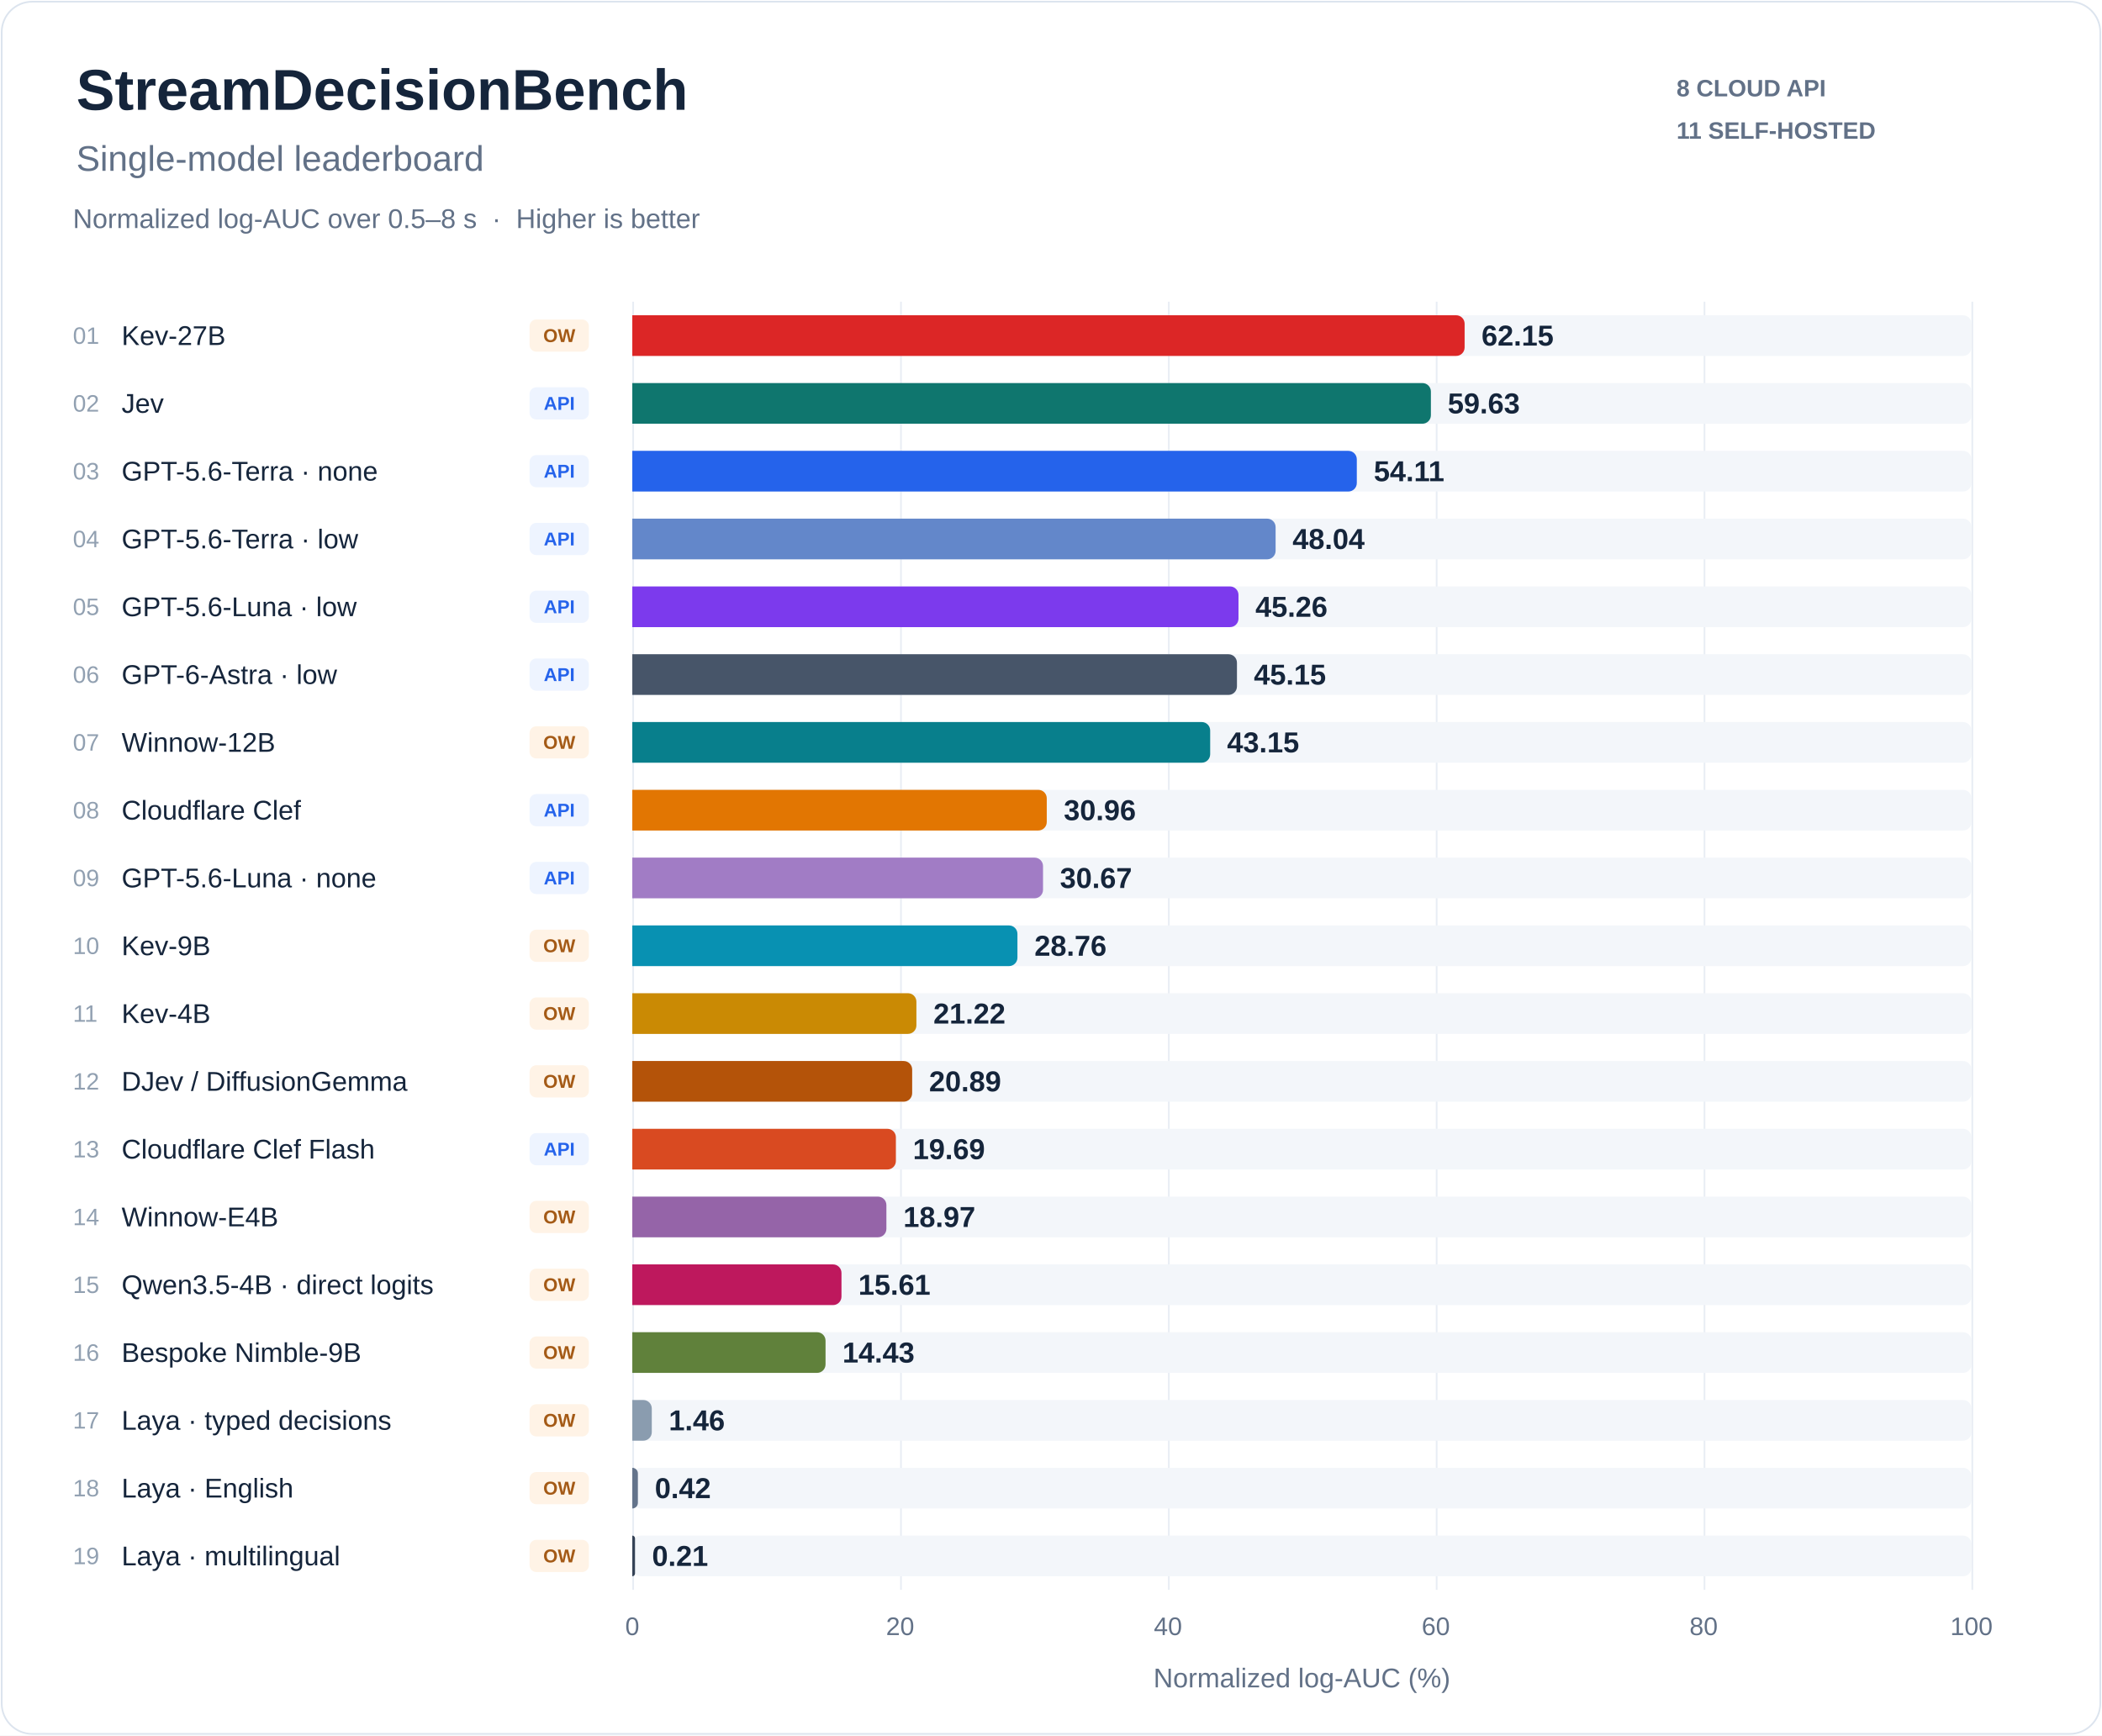
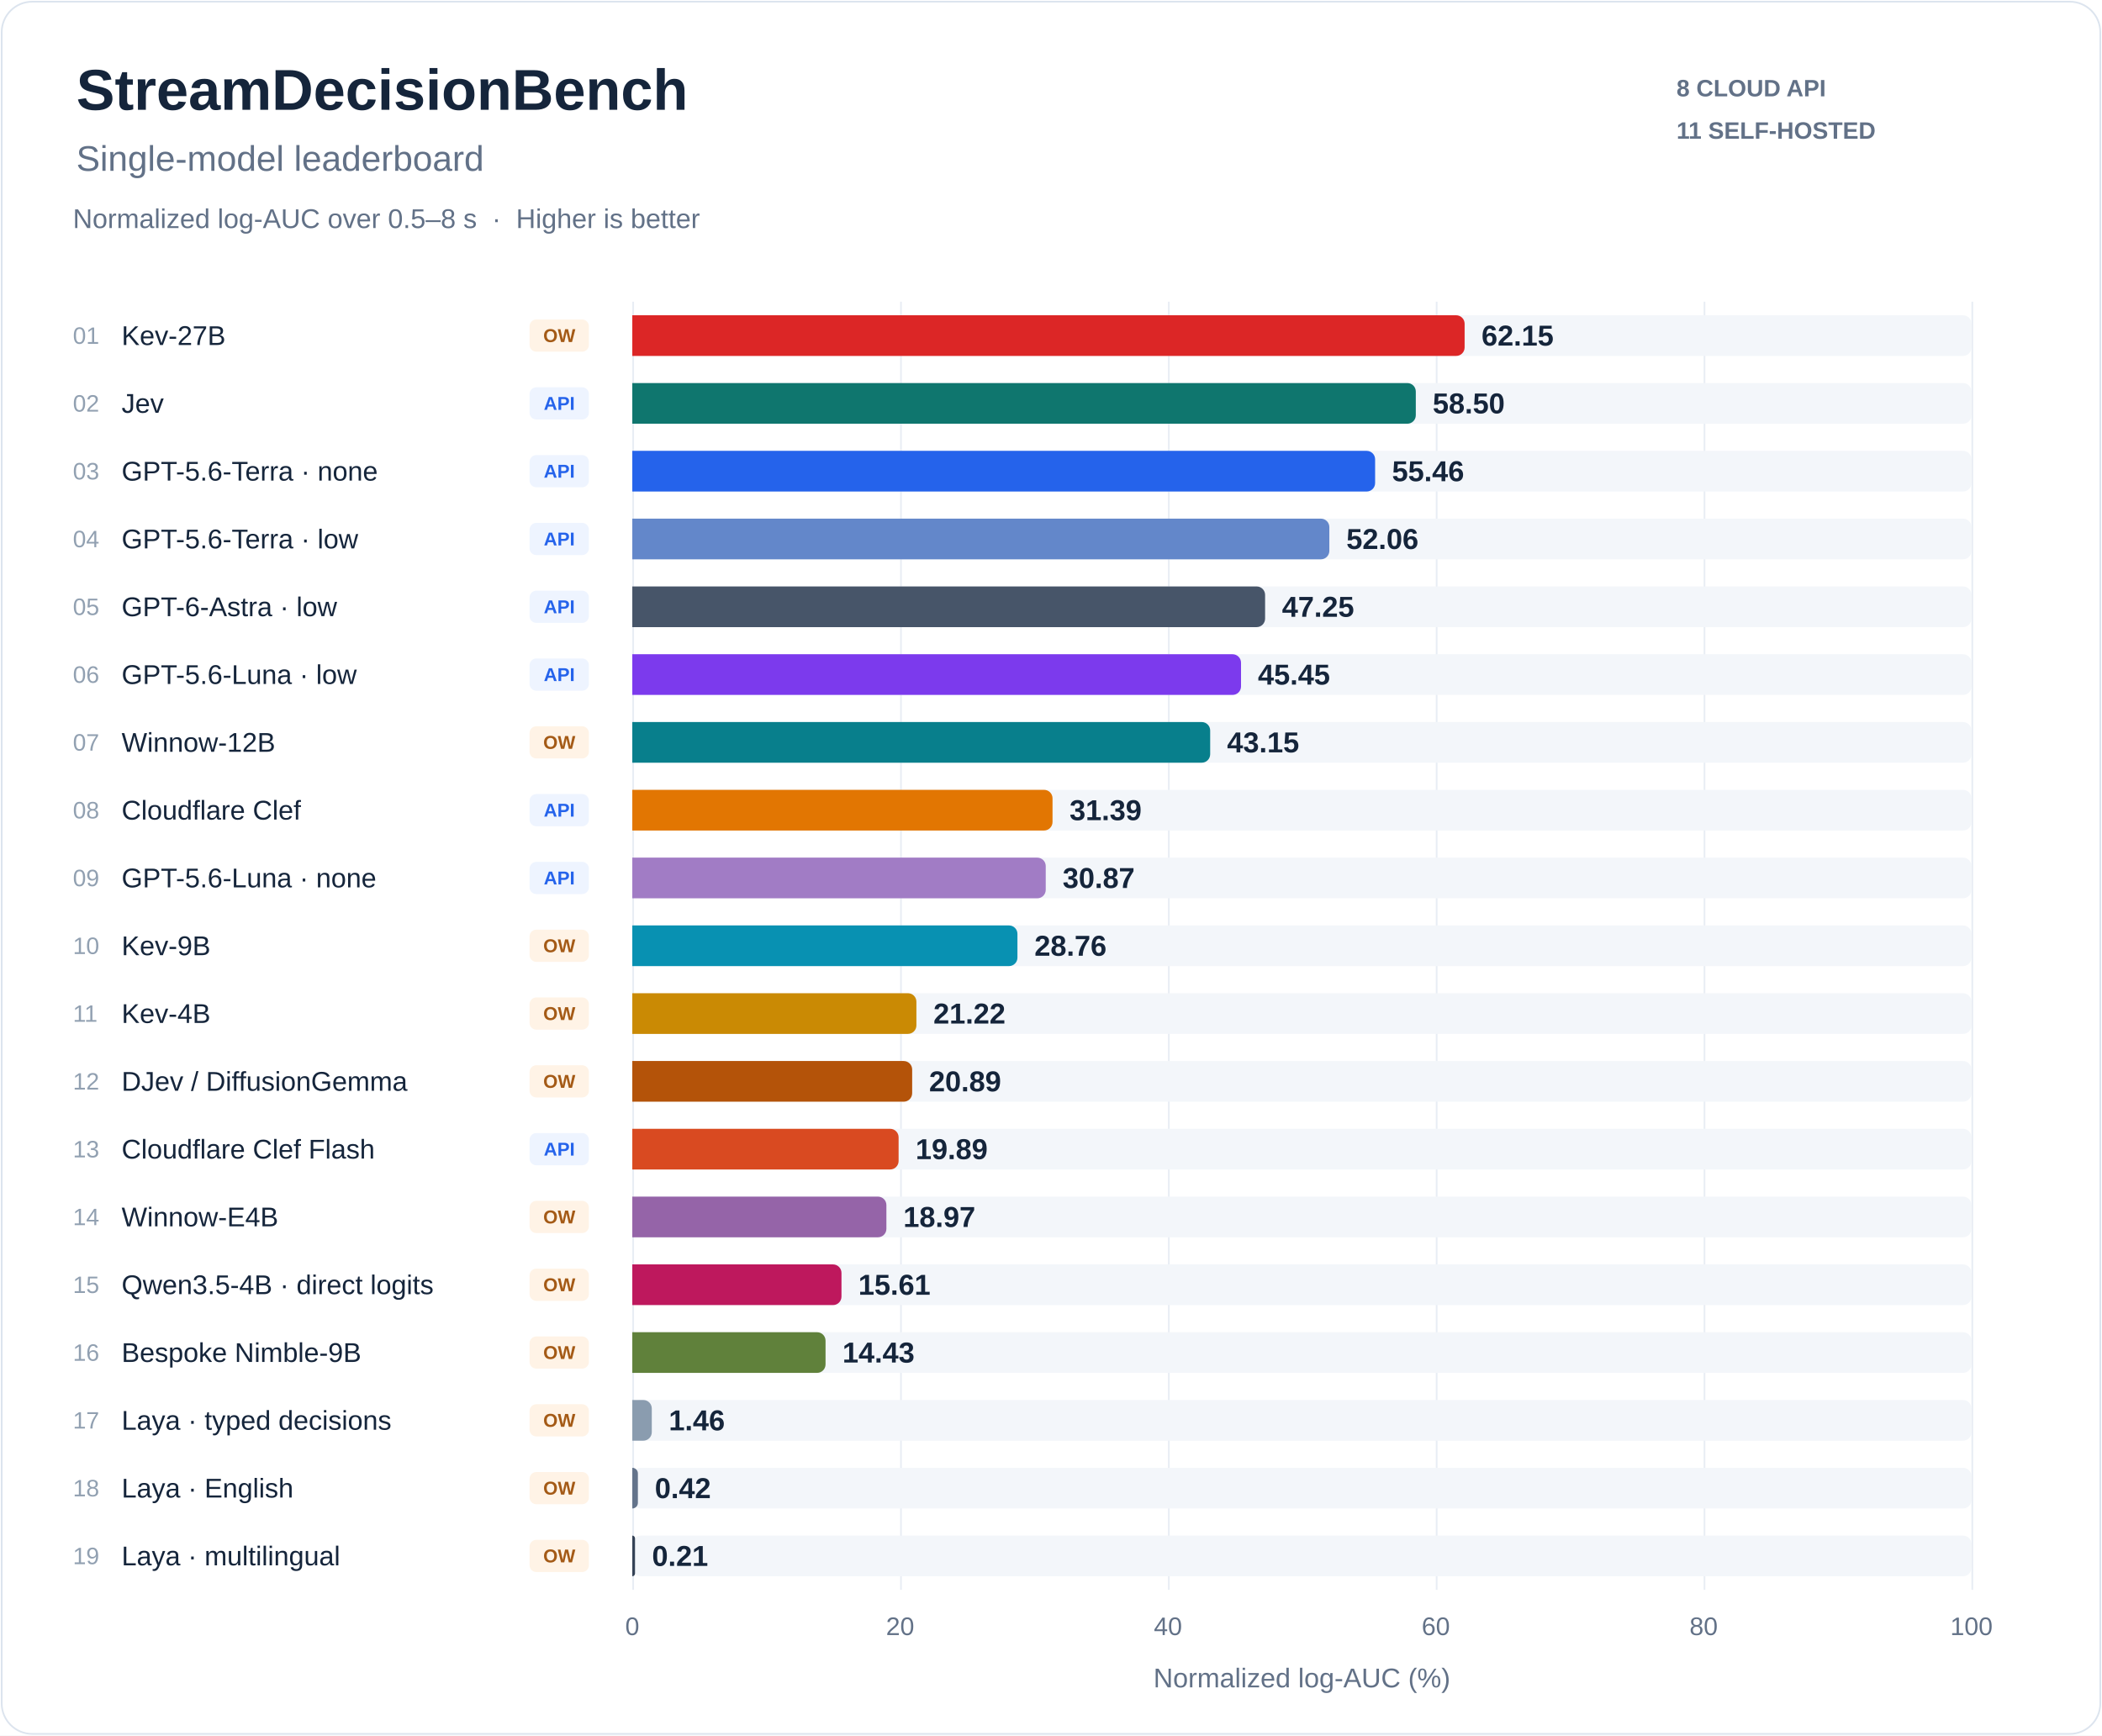
<svg xmlns="http://www.w3.org/2000/svg" role="img" aria-labelledby="chart-title chart-description" width="1240" height="1024" version="1.1" baseProfile="full" viewBox="0 0 1240 1024">
  <rect width="1240" height="1024" x="0" y="0" fill="#FFFFFF" />
  <path d="M18 0L1220 0A18 18 0 0 1 1238 18L1238 1004A18 18 0 0 1 1220 1022L18 1022A18 18 0 0 1 0 1004L0 18A18 18 0 0 1 18 0Z" transform="translate(1 1)" fill="#FFFFFF" stroke="#DCE4EE" class="zr0-cls-0" />
  <text dominant-baseline="central" text-anchor="start" style="font-size:16px;font-family:Arial, Helvetica, sans-serif;font-weight:400;" xml:space="preserve" y="8" transform="translate(43 121)" fill="#627187">Normalized log-AUC over 0.5–8 s  ·  Higher is better</text>
  <text dominant-baseline="central" text-anchor="start" style="font-size:14px;font-family:Arial, Helvetica, sans-serif;font-weight:700;" xml:space="preserve" y="7" transform="translate(989 45)" fill="#627187">8 CLOUD API</text>
  <text dominant-baseline="central" text-anchor="start" style="font-size:14px;font-family:Arial, Helvetica, sans-serif;font-weight:700;" xml:space="preserve" y="7" transform="translate(989 70)" fill="#627187">11 SELF-HOSTED</text>
  <path d="M373.5 178L373.5 938" fill="none" pointer-events="visible" stroke="#E8EDF4" class="zr0-cls-0" />
  <path d="M531.5 178L531.5 938" fill="none" pointer-events="visible" stroke="#E8EDF4" class="zr0-cls-0" />
  <path d="M689.5 178L689.5 938" fill="none" pointer-events="visible" stroke="#E8EDF4" class="zr0-cls-0" />
  <path d="M847.5 178L847.5 938" fill="none" pointer-events="visible" stroke="#E8EDF4" class="zr0-cls-0" />
  <path d="M1005.5 178L1005.5 938" fill="none" pointer-events="visible" stroke="#E8EDF4" class="zr0-cls-0" />
  <path d="M1163.5 178L1163.5 938" fill="none" pointer-events="visible" stroke="#E8EDF4" class="zr0-cls-0" />
  <text dominant-baseline="central" text-anchor="middle" style="font-size:16px;font-family:Arial, Helvetica, sans-serif;" xml:space="preserve" y="8" transform="translate(768 982)" fill="#627187">Normalized log-AUC (%)</text>
  <text dominant-baseline="central" text-anchor="start" style="font-size:14px;font-family:Arial, Helvetica, sans-serif;" transform="translate(43 198)" fill="#91A0B1">01</text>
  <text dominant-baseline="central" text-anchor="start" style="font: normal normal 12px Arial, Helvetica, sans-serif" xml:space="preserve" x="22" transform="translate(43 198)" fill="#54555a">  </text>
  <text dominant-baseline="central" text-anchor="start" style="font-size:16px;font-family:Arial, Helvetica, sans-serif;font-weight:500;" x="28.72" transform="translate(43 198)" fill="#15253B">Kev-27B</text>
  <text dominant-baseline="central" text-anchor="start" style="font: normal normal 12px Arial, Helvetica, sans-serif" xml:space="preserve" x="262.72" transform="translate(43 198)" fill="#54555a">  </text>
  <path d="M273.4 -9.5L300.4 -9.5A4 4 0 0 1 304.4 -5.5L304.4 5.5A4 4 0 0 1 300.4 9.5L273.4 9.5A4 4 0 0 1 269.4 5.5L269.4 -5.5A4 4 0 0 1 273.4 -9.5Z" transform="translate(43 198)" fill="#FFF3E6" class="zr0-cls-0" />
  <text dominant-baseline="central" text-anchor="middle" style="font-size:11px;font-family:Arial, Helvetica, sans-serif;font-weight:700;" x="286.94" transform="translate(43 198)" fill="#A45A16">OW</text>
  <text dominant-baseline="central" text-anchor="start" style="font-size:14px;font-family:Arial, Helvetica, sans-serif;" transform="translate(43 238)" fill="#91A0B1">02</text>
  <text dominant-baseline="central" text-anchor="start" style="font: normal normal 12px Arial, Helvetica, sans-serif" xml:space="preserve" x="22" transform="translate(43 238)" fill="#54555a">  </text>
  <text dominant-baseline="central" text-anchor="start" style="font-size:16px;font-family:Arial, Helvetica, sans-serif;font-weight:500;" x="28.72" transform="translate(43 238)" fill="#15253B">Jev</text>
  <text dominant-baseline="central" text-anchor="start" style="font: normal normal 12px Arial, Helvetica, sans-serif" xml:space="preserve" x="262.72" transform="translate(43 238)" fill="#54555a">  </text>
  <path d="M273.4 -9.5L300.4 -9.5A4 4 0 0 1 304.4 -5.5L304.4 5.5A4 4 0 0 1 300.4 9.5L273.4 9.5A4 4 0 0 1 269.4 5.5L269.4 -5.5A4 4 0 0 1 273.4 -9.5Z" transform="translate(43 238)" fill="#EEF4FF" class="zr0-cls-0" />
  <text dominant-baseline="central" text-anchor="middle" style="font-size:11px;font-family:Arial, Helvetica, sans-serif;font-weight:700;" x="286.94" transform="translate(43 238)" fill="#2563EB">API</text>
  <text dominant-baseline="central" text-anchor="start" style="font-size:14px;font-family:Arial, Helvetica, sans-serif;" transform="translate(43 278)" fill="#91A0B1">03</text>
  <text dominant-baseline="central" text-anchor="start" style="font: normal normal 12px Arial, Helvetica, sans-serif" xml:space="preserve" x="22" transform="translate(43 278)" fill="#54555a">  </text>
  <text dominant-baseline="central" text-anchor="start" style="font-size:16px;font-family:Arial, Helvetica, sans-serif;font-weight:500;" xml:space="preserve" x="28.72" transform="translate(43 278)" fill="#15253B">GPT-5.6-Terra · none</text>
  <text dominant-baseline="central" text-anchor="start" style="font: normal normal 12px Arial, Helvetica, sans-serif" xml:space="preserve" x="262.72" transform="translate(43 278)" fill="#54555a">  </text>
  <path d="M273.4 -9.5L300.4 -9.5A4 4 0 0 1 304.4 -5.5L304.4 5.5A4 4 0 0 1 300.4 9.5L273.4 9.5A4 4 0 0 1 269.4 5.5L269.4 -5.5A4 4 0 0 1 273.4 -9.5Z" transform="translate(43 278)" fill="#EEF4FF" class="zr0-cls-0" />
  <text dominant-baseline="central" text-anchor="middle" style="font-size:11px;font-family:Arial, Helvetica, sans-serif;font-weight:700;" x="286.94" transform="translate(43 278)" fill="#2563EB">API</text>
  <text dominant-baseline="central" text-anchor="start" style="font-size:14px;font-family:Arial, Helvetica, sans-serif;" transform="translate(43 318)" fill="#91A0B1">04</text>
  <text dominant-baseline="central" text-anchor="start" style="font: normal normal 12px Arial, Helvetica, sans-serif" xml:space="preserve" x="22" transform="translate(43 318)" fill="#54555a">  </text>
  <text dominant-baseline="central" text-anchor="start" style="font-size:16px;font-family:Arial, Helvetica, sans-serif;font-weight:500;" xml:space="preserve" x="28.72" transform="translate(43 318)" fill="#15253B">GPT-5.6-Terra · low</text>
  <text dominant-baseline="central" text-anchor="start" style="font: normal normal 12px Arial, Helvetica, sans-serif" xml:space="preserve" x="262.72" transform="translate(43 318)" fill="#54555a">  </text>
  <path d="M273.4 -9.5L300.4 -9.5A4 4 0 0 1 304.4 -5.5L304.4 5.5A4 4 0 0 1 300.4 9.5L273.4 9.5A4 4 0 0 1 269.4 5.5L269.4 -5.5A4 4 0 0 1 273.4 -9.5Z" transform="translate(43 318)" fill="#EEF4FF" class="zr0-cls-0" />
  <text dominant-baseline="central" text-anchor="middle" style="font-size:11px;font-family:Arial, Helvetica, sans-serif;font-weight:700;" x="286.94" transform="translate(43 318)" fill="#2563EB">API</text>
  <text dominant-baseline="central" text-anchor="start" style="font-size:14px;font-family:Arial, Helvetica, sans-serif;" transform="translate(43 358)" fill="#91A0B1">05</text>
  <text dominant-baseline="central" text-anchor="start" style="font: normal normal 12px Arial, Helvetica, sans-serif" xml:space="preserve" x="22" transform="translate(43 358)" fill="#54555a">  </text>
-   <text dominant-baseline="central" text-anchor="start" style="font-size:16px;font-family:Arial, Helvetica, sans-serif;font-weight:500;" xml:space="preserve" x="28.72" transform="translate(43 358)" fill="#15253B">GPT-5.6-Luna · low</text>
+   <text dominant-baseline="central" text-anchor="start" style="font-size:16px;font-family:Arial, Helvetica, sans-serif;font-weight:500;" xml:space="preserve" x="28.72" transform="translate(43 358)" fill="#15253B">GPT-6-Astra · low</text>
  <text dominant-baseline="central" text-anchor="start" style="font: normal normal 12px Arial, Helvetica, sans-serif" xml:space="preserve" x="262.72" transform="translate(43 358)" fill="#54555a">  </text>
  <path d="M273.4 -9.5L300.4 -9.5A4 4 0 0 1 304.4 -5.5L304.4 5.5A4 4 0 0 1 300.4 9.5L273.4 9.5A4 4 0 0 1 269.4 5.5L269.4 -5.5A4 4 0 0 1 273.4 -9.5Z" transform="translate(43 358)" fill="#EEF4FF" class="zr0-cls-0" />
  <text dominant-baseline="central" text-anchor="middle" style="font-size:11px;font-family:Arial, Helvetica, sans-serif;font-weight:700;" x="286.94" transform="translate(43 358)" fill="#2563EB">API</text>
  <text dominant-baseline="central" text-anchor="start" style="font-size:14px;font-family:Arial, Helvetica, sans-serif;" transform="translate(43 398)" fill="#91A0B1">06</text>
  <text dominant-baseline="central" text-anchor="start" style="font: normal normal 12px Arial, Helvetica, sans-serif" xml:space="preserve" x="22" transform="translate(43 398)" fill="#54555a">  </text>
-   <text dominant-baseline="central" text-anchor="start" style="font-size:16px;font-family:Arial, Helvetica, sans-serif;font-weight:500;" xml:space="preserve" x="28.72" transform="translate(43 398)" fill="#15253B">GPT-6-Astra · low</text>
+   <text dominant-baseline="central" text-anchor="start" style="font-size:16px;font-family:Arial, Helvetica, sans-serif;font-weight:500;" xml:space="preserve" x="28.72" transform="translate(43 398)" fill="#15253B">GPT-5.6-Luna · low</text>
  <text dominant-baseline="central" text-anchor="start" style="font: normal normal 12px Arial, Helvetica, sans-serif" xml:space="preserve" x="262.72" transform="translate(43 398)" fill="#54555a">  </text>
  <path d="M273.4 -9.5L300.4 -9.5A4 4 0 0 1 304.4 -5.5L304.4 5.5A4 4 0 0 1 300.4 9.5L273.4 9.5A4 4 0 0 1 269.4 5.5L269.4 -5.5A4 4 0 0 1 273.4 -9.5Z" transform="translate(43 398)" fill="#EEF4FF" class="zr0-cls-0" />
  <text dominant-baseline="central" text-anchor="middle" style="font-size:11px;font-family:Arial, Helvetica, sans-serif;font-weight:700;" x="286.94" transform="translate(43 398)" fill="#2563EB">API</text>
  <text dominant-baseline="central" text-anchor="start" style="font-size:14px;font-family:Arial, Helvetica, sans-serif;" transform="translate(43 438)" fill="#91A0B1">07</text>
  <text dominant-baseline="central" text-anchor="start" style="font: normal normal 12px Arial, Helvetica, sans-serif" xml:space="preserve" x="22" transform="translate(43 438)" fill="#54555a">  </text>
  <text dominant-baseline="central" text-anchor="start" style="font-size:16px;font-family:Arial, Helvetica, sans-serif;font-weight:500;" x="28.72" transform="translate(43 438)" fill="#15253B">Winnow-12B</text>
  <text dominant-baseline="central" text-anchor="start" style="font: normal normal 12px Arial, Helvetica, sans-serif" xml:space="preserve" x="262.72" transform="translate(43 438)" fill="#54555a">  </text>
  <path d="M273.4 -9.5L300.4 -9.5A4 4 0 0 1 304.4 -5.5L304.4 5.5A4 4 0 0 1 300.4 9.5L273.4 9.5A4 4 0 0 1 269.4 5.5L269.4 -5.5A4 4 0 0 1 273.4 -9.5Z" transform="translate(43 438)" fill="#FFF3E6" class="zr0-cls-0" />
  <text dominant-baseline="central" text-anchor="middle" style="font-size:11px;font-family:Arial, Helvetica, sans-serif;font-weight:700;" x="286.94" transform="translate(43 438)" fill="#A45A16">OW</text>
  <text dominant-baseline="central" text-anchor="start" style="font-size:14px;font-family:Arial, Helvetica, sans-serif;" transform="translate(43 478)" fill="#91A0B1">08</text>
  <text dominant-baseline="central" text-anchor="start" style="font: normal normal 12px Arial, Helvetica, sans-serif" xml:space="preserve" x="22" transform="translate(43 478)" fill="#54555a">  </text>
  <text dominant-baseline="central" text-anchor="start" style="font-size:16px;font-family:Arial, Helvetica, sans-serif;font-weight:500;" xml:space="preserve" x="28.72" transform="translate(43 478)" fill="#15253B">Cloudflare Clef</text>
  <text dominant-baseline="central" text-anchor="start" style="font: normal normal 12px Arial, Helvetica, sans-serif" xml:space="preserve" x="262.72" transform="translate(43 478)" fill="#54555a">  </text>
  <path d="M273.4 -9.5L300.4 -9.5A4 4 0 0 1 304.4 -5.5L304.4 5.5A4 4 0 0 1 300.4 9.5L273.4 9.5A4 4 0 0 1 269.4 5.5L269.4 -5.5A4 4 0 0 1 273.4 -9.5Z" transform="translate(43 478)" fill="#EEF4FF" class="zr0-cls-0" />
  <text dominant-baseline="central" text-anchor="middle" style="font-size:11px;font-family:Arial, Helvetica, sans-serif;font-weight:700;" x="286.94" transform="translate(43 478)" fill="#2563EB">API</text>
  <text dominant-baseline="central" text-anchor="start" style="font-size:14px;font-family:Arial, Helvetica, sans-serif;" transform="translate(43 518)" fill="#91A0B1">09</text>
  <text dominant-baseline="central" text-anchor="start" style="font: normal normal 12px Arial, Helvetica, sans-serif" xml:space="preserve" x="22" transform="translate(43 518)" fill="#54555a">  </text>
  <text dominant-baseline="central" text-anchor="start" style="font-size:16px;font-family:Arial, Helvetica, sans-serif;font-weight:500;" xml:space="preserve" x="28.72" transform="translate(43 518)" fill="#15253B">GPT-5.6-Luna · none</text>
  <text dominant-baseline="central" text-anchor="start" style="font: normal normal 12px Arial, Helvetica, sans-serif" xml:space="preserve" x="262.72" transform="translate(43 518)" fill="#54555a">  </text>
  <path d="M273.4 -9.5L300.4 -9.5A4 4 0 0 1 304.4 -5.5L304.4 5.5A4 4 0 0 1 300.4 9.5L273.4 9.5A4 4 0 0 1 269.4 5.5L269.4 -5.5A4 4 0 0 1 273.4 -9.5Z" transform="translate(43 518)" fill="#EEF4FF" class="zr0-cls-0" />
  <text dominant-baseline="central" text-anchor="middle" style="font-size:11px;font-family:Arial, Helvetica, sans-serif;font-weight:700;" x="286.94" transform="translate(43 518)" fill="#2563EB">API</text>
  <text dominant-baseline="central" text-anchor="start" style="font-size:14px;font-family:Arial, Helvetica, sans-serif;" transform="translate(43 558)" fill="#91A0B1">10</text>
  <text dominant-baseline="central" text-anchor="start" style="font: normal normal 12px Arial, Helvetica, sans-serif" xml:space="preserve" x="22" transform="translate(43 558)" fill="#54555a">  </text>
  <text dominant-baseline="central" text-anchor="start" style="font-size:16px;font-family:Arial, Helvetica, sans-serif;font-weight:500;" x="28.72" transform="translate(43 558)" fill="#15253B">Kev-9B</text>
  <text dominant-baseline="central" text-anchor="start" style="font: normal normal 12px Arial, Helvetica, sans-serif" xml:space="preserve" x="262.72" transform="translate(43 558)" fill="#54555a">  </text>
  <path d="M273.4 -9.5L300.4 -9.5A4 4 0 0 1 304.4 -5.5L304.4 5.5A4 4 0 0 1 300.4 9.5L273.4 9.5A4 4 0 0 1 269.4 5.5L269.4 -5.5A4 4 0 0 1 273.4 -9.5Z" transform="translate(43 558)" fill="#FFF3E6" class="zr0-cls-0" />
  <text dominant-baseline="central" text-anchor="middle" style="font-size:11px;font-family:Arial, Helvetica, sans-serif;font-weight:700;" x="286.94" transform="translate(43 558)" fill="#A45A16">OW</text>
  <text dominant-baseline="central" text-anchor="start" style="font-size:14px;font-family:Arial, Helvetica, sans-serif;" transform="translate(43 598)" fill="#91A0B1">11</text>
  <text dominant-baseline="central" text-anchor="start" style="font: normal normal 12px Arial, Helvetica, sans-serif" xml:space="preserve" x="22" transform="translate(43 598)" fill="#54555a">  </text>
  <text dominant-baseline="central" text-anchor="start" style="font-size:16px;font-family:Arial, Helvetica, sans-serif;font-weight:500;" x="28.72" transform="translate(43 598)" fill="#15253B">Kev-4B</text>
  <text dominant-baseline="central" text-anchor="start" style="font: normal normal 12px Arial, Helvetica, sans-serif" xml:space="preserve" x="262.72" transform="translate(43 598)" fill="#54555a">  </text>
  <path d="M273.4 -9.5L300.4 -9.5A4 4 0 0 1 304.4 -5.5L304.4 5.5A4 4 0 0 1 300.4 9.5L273.4 9.5A4 4 0 0 1 269.4 5.5L269.4 -5.5A4 4 0 0 1 273.4 -9.5Z" transform="translate(43 598)" fill="#FFF3E6" class="zr0-cls-0" />
  <text dominant-baseline="central" text-anchor="middle" style="font-size:11px;font-family:Arial, Helvetica, sans-serif;font-weight:700;" x="286.94" transform="translate(43 598)" fill="#A45A16">OW</text>
  <text dominant-baseline="central" text-anchor="start" style="font-size:14px;font-family:Arial, Helvetica, sans-serif;" transform="translate(43 638)" fill="#91A0B1">12</text>
  <text dominant-baseline="central" text-anchor="start" style="font: normal normal 12px Arial, Helvetica, sans-serif" xml:space="preserve" x="22" transform="translate(43 638)" fill="#54555a">  </text>
  <text dominant-baseline="central" text-anchor="start" style="font-size:16px;font-family:Arial, Helvetica, sans-serif;font-weight:500;" xml:space="preserve" x="28.72" transform="translate(43 638)" fill="#15253B">DJev / DiffusionGemma</text>
  <text dominant-baseline="central" text-anchor="start" style="font: normal normal 12px Arial, Helvetica, sans-serif" xml:space="preserve" x="262.72" transform="translate(43 638)" fill="#54555a">  </text>
  <path d="M273.4 -9.5L300.4 -9.5A4 4 0 0 1 304.4 -5.5L304.4 5.5A4 4 0 0 1 300.4 9.5L273.4 9.5A4 4 0 0 1 269.4 5.5L269.4 -5.5A4 4 0 0 1 273.4 -9.5Z" transform="translate(43 638)" fill="#FFF3E6" class="zr0-cls-0" />
  <text dominant-baseline="central" text-anchor="middle" style="font-size:11px;font-family:Arial, Helvetica, sans-serif;font-weight:700;" x="286.94" transform="translate(43 638)" fill="#A45A16">OW</text>
  <text dominant-baseline="central" text-anchor="start" style="font-size:14px;font-family:Arial, Helvetica, sans-serif;" transform="translate(43 678)" fill="#91A0B1">13</text>
  <text dominant-baseline="central" text-anchor="start" style="font: normal normal 12px Arial, Helvetica, sans-serif" xml:space="preserve" x="22" transform="translate(43 678)" fill="#54555a">  </text>
  <text dominant-baseline="central" text-anchor="start" style="font-size:16px;font-family:Arial, Helvetica, sans-serif;font-weight:500;" xml:space="preserve" x="28.72" transform="translate(43 678)" fill="#15253B">Cloudflare Clef Flash</text>
  <text dominant-baseline="central" text-anchor="start" style="font: normal normal 12px Arial, Helvetica, sans-serif" xml:space="preserve" x="262.72" transform="translate(43 678)" fill="#54555a">  </text>
  <path d="M273.4 -9.5L300.4 -9.5A4 4 0 0 1 304.4 -5.5L304.4 5.5A4 4 0 0 1 300.4 9.5L273.4 9.5A4 4 0 0 1 269.4 5.5L269.4 -5.5A4 4 0 0 1 273.4 -9.5Z" transform="translate(43 678)" fill="#EEF4FF" class="zr0-cls-0" />
  <text dominant-baseline="central" text-anchor="middle" style="font-size:11px;font-family:Arial, Helvetica, sans-serif;font-weight:700;" x="286.94" transform="translate(43 678)" fill="#2563EB">API</text>
  <text dominant-baseline="central" text-anchor="start" style="font-size:14px;font-family:Arial, Helvetica, sans-serif;" transform="translate(43 718)" fill="#91A0B1">14</text>
  <text dominant-baseline="central" text-anchor="start" style="font: normal normal 12px Arial, Helvetica, sans-serif" xml:space="preserve" x="22" transform="translate(43 718)" fill="#54555a">  </text>
  <text dominant-baseline="central" text-anchor="start" style="font-size:16px;font-family:Arial, Helvetica, sans-serif;font-weight:500;" x="28.72" transform="translate(43 718)" fill="#15253B">Winnow-E4B</text>
  <text dominant-baseline="central" text-anchor="start" style="font: normal normal 12px Arial, Helvetica, sans-serif" xml:space="preserve" x="262.72" transform="translate(43 718)" fill="#54555a">  </text>
  <path d="M273.4 -9.5L300.4 -9.5A4 4 0 0 1 304.4 -5.5L304.4 5.5A4 4 0 0 1 300.4 9.5L273.4 9.5A4 4 0 0 1 269.4 5.5L269.4 -5.5A4 4 0 0 1 273.4 -9.5Z" transform="translate(43 718)" fill="#FFF3E6" class="zr0-cls-0" />
  <text dominant-baseline="central" text-anchor="middle" style="font-size:11px;font-family:Arial, Helvetica, sans-serif;font-weight:700;" x="286.94" transform="translate(43 718)" fill="#A45A16">OW</text>
  <text dominant-baseline="central" text-anchor="start" style="font-size:14px;font-family:Arial, Helvetica, sans-serif;" transform="translate(43 758)" fill="#91A0B1">15</text>
  <text dominant-baseline="central" text-anchor="start" style="font: normal normal 12px Arial, Helvetica, sans-serif" xml:space="preserve" x="22" transform="translate(43 758)" fill="#54555a">  </text>
  <text dominant-baseline="central" text-anchor="start" style="font-size:16px;font-family:Arial, Helvetica, sans-serif;font-weight:500;" xml:space="preserve" x="28.72" transform="translate(43 758)" fill="#15253B">Qwen3.5-4B · direct logits</text>
  <text dominant-baseline="central" text-anchor="start" style="font: normal normal 12px Arial, Helvetica, sans-serif" xml:space="preserve" x="262.72" transform="translate(43 758)" fill="#54555a">  </text>
  <path d="M273.4 -9.5L300.4 -9.5A4 4 0 0 1 304.4 -5.5L304.4 5.5A4 4 0 0 1 300.4 9.5L273.4 9.5A4 4 0 0 1 269.4 5.5L269.4 -5.5A4 4 0 0 1 273.4 -9.5Z" transform="translate(43 758)" fill="#FFF3E6" class="zr0-cls-0" />
  <text dominant-baseline="central" text-anchor="middle" style="font-size:11px;font-family:Arial, Helvetica, sans-serif;font-weight:700;" x="286.94" transform="translate(43 758)" fill="#A45A16">OW</text>
  <text dominant-baseline="central" text-anchor="start" style="font-size:14px;font-family:Arial, Helvetica, sans-serif;" transform="translate(43 798)" fill="#91A0B1">16</text>
  <text dominant-baseline="central" text-anchor="start" style="font: normal normal 12px Arial, Helvetica, sans-serif" xml:space="preserve" x="22" transform="translate(43 798)" fill="#54555a">  </text>
  <text dominant-baseline="central" text-anchor="start" style="font-size:16px;font-family:Arial, Helvetica, sans-serif;font-weight:500;" xml:space="preserve" x="28.72" transform="translate(43 798)" fill="#15253B">Bespoke Nimble-9B</text>
  <text dominant-baseline="central" text-anchor="start" style="font: normal normal 12px Arial, Helvetica, sans-serif" xml:space="preserve" x="262.72" transform="translate(43 798)" fill="#54555a">  </text>
  <path d="M273.4 -9.5L300.4 -9.5A4 4 0 0 1 304.4 -5.5L304.4 5.5A4 4 0 0 1 300.4 9.5L273.4 9.5A4 4 0 0 1 269.4 5.5L269.4 -5.5A4 4 0 0 1 273.4 -9.5Z" transform="translate(43 798)" fill="#FFF3E6" class="zr0-cls-0" />
  <text dominant-baseline="central" text-anchor="middle" style="font-size:11px;font-family:Arial, Helvetica, sans-serif;font-weight:700;" x="286.94" transform="translate(43 798)" fill="#A45A16">OW</text>
  <text dominant-baseline="central" text-anchor="start" style="font-size:14px;font-family:Arial, Helvetica, sans-serif;" transform="translate(43 838)" fill="#91A0B1">17</text>
  <text dominant-baseline="central" text-anchor="start" style="font: normal normal 12px Arial, Helvetica, sans-serif" xml:space="preserve" x="22" transform="translate(43 838)" fill="#54555a">  </text>
  <text dominant-baseline="central" text-anchor="start" style="font-size:16px;font-family:Arial, Helvetica, sans-serif;font-weight:500;" xml:space="preserve" x="28.72" transform="translate(43 838)" fill="#15253B">Laya · typed decisions</text>
  <text dominant-baseline="central" text-anchor="start" style="font: normal normal 12px Arial, Helvetica, sans-serif" xml:space="preserve" x="262.72" transform="translate(43 838)" fill="#54555a">  </text>
  <path d="M273.4 -9.5L300.4 -9.5A4 4 0 0 1 304.4 -5.5L304.4 5.5A4 4 0 0 1 300.4 9.5L273.4 9.5A4 4 0 0 1 269.4 5.5L269.4 -5.5A4 4 0 0 1 273.4 -9.5Z" transform="translate(43 838)" fill="#FFF3E6" class="zr0-cls-0" />
  <text dominant-baseline="central" text-anchor="middle" style="font-size:11px;font-family:Arial, Helvetica, sans-serif;font-weight:700;" x="286.94" transform="translate(43 838)" fill="#A45A16">OW</text>
  <text dominant-baseline="central" text-anchor="start" style="font-size:14px;font-family:Arial, Helvetica, sans-serif;" transform="translate(43 878)" fill="#91A0B1">18</text>
  <text dominant-baseline="central" text-anchor="start" style="font: normal normal 12px Arial, Helvetica, sans-serif" xml:space="preserve" x="22" transform="translate(43 878)" fill="#54555a">  </text>
  <text dominant-baseline="central" text-anchor="start" style="font-size:16px;font-family:Arial, Helvetica, sans-serif;font-weight:500;" xml:space="preserve" x="28.72" transform="translate(43 878)" fill="#15253B">Laya · English</text>
  <text dominant-baseline="central" text-anchor="start" style="font: normal normal 12px Arial, Helvetica, sans-serif" xml:space="preserve" x="262.72" transform="translate(43 878)" fill="#54555a">  </text>
  <path d="M273.4 -9.5L300.4 -9.5A4 4 0 0 1 304.4 -5.5L304.4 5.5A4 4 0 0 1 300.4 9.5L273.4 9.5A4 4 0 0 1 269.4 5.5L269.4 -5.5A4 4 0 0 1 273.4 -9.5Z" transform="translate(43 878)" fill="#FFF3E6" class="zr0-cls-0" />
  <text dominant-baseline="central" text-anchor="middle" style="font-size:11px;font-family:Arial, Helvetica, sans-serif;font-weight:700;" x="286.94" transform="translate(43 878)" fill="#A45A16">OW</text>
  <text dominant-baseline="central" text-anchor="start" style="font-size:14px;font-family:Arial, Helvetica, sans-serif;" transform="translate(43 918)" fill="#91A0B1">19</text>
  <text dominant-baseline="central" text-anchor="start" style="font: normal normal 12px Arial, Helvetica, sans-serif" xml:space="preserve" x="22" transform="translate(43 918)" fill="#54555a">  </text>
  <text dominant-baseline="central" text-anchor="start" style="font-size:16px;font-family:Arial, Helvetica, sans-serif;font-weight:500;" xml:space="preserve" x="28.72" transform="translate(43 918)" fill="#15253B">Laya · multilingual</text>
  <text dominant-baseline="central" text-anchor="start" style="font: normal normal 12px Arial, Helvetica, sans-serif" xml:space="preserve" x="262.72" transform="translate(43 918)" fill="#54555a">  </text>
  <path d="M273.4 -9.5L300.4 -9.5A4 4 0 0 1 304.4 -5.5L304.4 5.5A4 4 0 0 1 300.4 9.5L273.4 9.5A4 4 0 0 1 269.4 5.5L269.4 -5.5A4 4 0 0 1 273.4 -9.5Z" transform="translate(43 918)" fill="#FFF3E6" class="zr0-cls-0" />
  <text dominant-baseline="central" text-anchor="middle" style="font-size:11px;font-family:Arial, Helvetica, sans-serif;font-weight:700;" x="286.94" transform="translate(43 918)" fill="#A45A16">OW</text>
  <text dominant-baseline="central" text-anchor="middle" style="font-size:15px;font-family:Arial, Helvetica, sans-serif;" y="7.5" transform="translate(373 952)" fill="#627187">0</text>
  <text dominant-baseline="central" text-anchor="middle" style="font-size:15px;font-family:Arial, Helvetica, sans-serif;" y="7.5" transform="translate(531 952)" fill="#627187">20</text>
  <text dominant-baseline="central" text-anchor="middle" style="font-size:15px;font-family:Arial, Helvetica, sans-serif;" y="7.5" transform="translate(689 952)" fill="#627187">40</text>
  <text dominant-baseline="central" text-anchor="middle" style="font-size:15px;font-family:Arial, Helvetica, sans-serif;" y="7.5" transform="translate(847 952)" fill="#627187">60</text>
  <text dominant-baseline="central" text-anchor="middle" style="font-size:15px;font-family:Arial, Helvetica, sans-serif;" y="7.5" transform="translate(1005 952)" fill="#627187">80</text>
  <text dominant-baseline="central" text-anchor="middle" style="font-size:15px;font-family:Arial, Helvetica, sans-serif;" y="7.5" transform="translate(1163 952)" fill="#627187">100</text>
  <path d="M378 186L1158 186A5 5 0 0 1 1163 191L1163 205A5 5 0 0 1 1158 210L378 210A5 5 0 0 1 373 205L373 191A5 5 0 0 1 378 186Z" fill="#F3F6FA" class="zr0-cls-0" />
  <path d="M378 226L1158 226A5 5 0 0 1 1163 231L1163 245A5 5 0 0 1 1158 250L378 250A5 5 0 0 1 373 245L373 231A5 5 0 0 1 378 226Z" fill="#F3F6FA" class="zr0-cls-0" />
  <path d="M378 266L1158 266A5 5 0 0 1 1163 271L1163 285A5 5 0 0 1 1158 290L378 290A5 5 0 0 1 373 285L373 271A5 5 0 0 1 378 266Z" fill="#F3F6FA" class="zr0-cls-0" />
  <path d="M378 306L1158 306A5 5 0 0 1 1163 311L1163 325A5 5 0 0 1 1158 330L378 330A5 5 0 0 1 373 325L373 311A5 5 0 0 1 378 306Z" fill="#F3F6FA" class="zr0-cls-0" />
  <path d="M378 346L1158 346A5 5 0 0 1 1163 351L1163 365A5 5 0 0 1 1158 370L378 370A5 5 0 0 1 373 365L373 351A5 5 0 0 1 378 346Z" fill="#F3F6FA" class="zr0-cls-0" />
  <path d="M378 386L1158 386A5 5 0 0 1 1163 391L1163 405A5 5 0 0 1 1158 410L378 410A5 5 0 0 1 373 405L373 391A5 5 0 0 1 378 386Z" fill="#F3F6FA" class="zr0-cls-0" />
  <path d="M378 426L1158 426A5 5 0 0 1 1163 431L1163 445A5 5 0 0 1 1158 450L378 450A5 5 0 0 1 373 445L373 431A5 5 0 0 1 378 426Z" fill="#F3F6FA" class="zr0-cls-0" />
  <path d="M378 466L1158 466A5 5 0 0 1 1163 471L1163 485A5 5 0 0 1 1158 490L378 490A5 5 0 0 1 373 485L373 471A5 5 0 0 1 378 466Z" fill="#F3F6FA" class="zr0-cls-0" />
  <path d="M378 506L1158 506A5 5 0 0 1 1163 511L1163 525A5 5 0 0 1 1158 530L378 530A5 5 0 0 1 373 525L373 511A5 5 0 0 1 378 506Z" fill="#F3F6FA" class="zr0-cls-0" />
  <path d="M378 546L1158 546A5 5 0 0 1 1163 551L1163 565A5 5 0 0 1 1158 570L378 570A5 5 0 0 1 373 565L373 551A5 5 0 0 1 378 546Z" fill="#F3F6FA" class="zr0-cls-0" />
  <path d="M378 586L1158 586A5 5 0 0 1 1163 591L1163 605A5 5 0 0 1 1158 610L378 610A5 5 0 0 1 373 605L373 591A5 5 0 0 1 378 586Z" fill="#F3F6FA" class="zr0-cls-0" />
  <path d="M378 626L1158 626A5 5 0 0 1 1163 631L1163 645A5 5 0 0 1 1158 650L378 650A5 5 0 0 1 373 645L373 631A5 5 0 0 1 378 626Z" fill="#F3F6FA" class="zr0-cls-0" />
  <path d="M378 666L1158 666A5 5 0 0 1 1163 671L1163 685A5 5 0 0 1 1158 690L378 690A5 5 0 0 1 373 685L373 671A5 5 0 0 1 378 666Z" fill="#F3F6FA" class="zr0-cls-0" />
  <path d="M378 706L1158 706A5 5 0 0 1 1163 711L1163 725A5 5 0 0 1 1158 730L378 730A5 5 0 0 1 373 725L373 711A5 5 0 0 1 378 706Z" fill="#F3F6FA" class="zr0-cls-0" />
  <path d="M378 746L1158 746A5 5 0 0 1 1163 751L1163 765A5 5 0 0 1 1158 770L378 770A5 5 0 0 1 373 765L373 751A5 5 0 0 1 378 746Z" fill="#F3F6FA" class="zr0-cls-0" />
  <path d="M378 786L1158 786A5 5 0 0 1 1163 791L1163 805A5 5 0 0 1 1158 810L378 810A5 5 0 0 1 373 805L373 791A5 5 0 0 1 378 786Z" fill="#F3F6FA" class="zr0-cls-0" />
  <path d="M378 826L1158 826A5 5 0 0 1 1163 831L1163 845A5 5 0 0 1 1158 850L378 850A5 5 0 0 1 373 845L373 831A5 5 0 0 1 378 826Z" fill="#F3F6FA" class="zr0-cls-0" />
  <path d="M378 866L1158 866A5 5 0 0 1 1163 871L1163 885A5 5 0 0 1 1158 890L378 890A5 5 0 0 1 373 885L373 871A5 5 0 0 1 378 866Z" fill="#F3F6FA" class="zr0-cls-0" />
  <path d="M378 906L1158 906A5 5 0 0 1 1163 911L1163 925A5 5 0 0 1 1158 930L378 930A5 5 0 0 1 373 925L373 911A5 5 0 0 1 378 906Z" fill="#F3F6FA" class="zr0-cls-0" />
  <path d="M373 186L859 186A5 5 0 0 1 864 191L864 205A5 5 0 0 1 859 210L373 210L373 186Z" fill="#DC2626" ecmeta_series_index="0" ecmeta_data_index="0" ecmeta_ssr_type="chart" ecmeta_silent="true" class="zr0-cls-0" />
-   <path d="M373 226L839.1 226A5 5 0 0 1 844.1 231L844.1 245A5 5 0 0 1 839.1 250L373 250L373 226Z" fill="#0F766E" ecmeta_series_index="0" ecmeta_data_index="1" ecmeta_ssr_type="chart" ecmeta_silent="true" class="zr0-cls-0" />
-   <path d="M373 266L795.4 266A5 5 0 0 1 800.4 271L800.4 285A5 5 0 0 1 795.4 290L373 290L373 266Z" fill="#2563EB" ecmeta_series_index="0" ecmeta_data_index="2" ecmeta_ssr_type="chart" ecmeta_silent="true" class="zr0-cls-0" />
-   <path d="M373 306L747.5 306A5 5 0 0 1 752.5 311L752.5 325A5 5 0 0 1 747.5 330L373 330L373 306Z" fill="#6387CA" ecmeta_series_index="0" ecmeta_data_index="3" ecmeta_ssr_type="chart" ecmeta_silent="true" class="zr0-cls-0" />
-   <path d="M373 346L725.6 346A5 5 0 0 1 730.6 351L730.6 365A5 5 0 0 1 725.6 370L373 370L373 346Z" fill="#7C3AED" ecmeta_series_index="0" ecmeta_data_index="4" ecmeta_ssr_type="chart" ecmeta_silent="true" class="zr0-cls-0" />
-   <path d="M373 386L724.7 386A5 5 0 0 1 729.7 391L729.7 405A5 5 0 0 1 724.7 410L373 410L373 386Z" fill="#475569" ecmeta_series_index="0" ecmeta_data_index="5" ecmeta_ssr_type="chart" ecmeta_silent="true" class="zr0-cls-0" />
+   <path d="M373 226L830.2 226A5 5 0 0 1 835.2 231L835.2 245A5 5 0 0 1 830.2 250L373 250L373 226Z" fill="#0F766E" ecmeta_series_index="0" ecmeta_data_index="1" ecmeta_ssr_type="chart" ecmeta_silent="true" class="zr0-cls-0" />
+   <path d="M373 266L806.2 266A5 5 0 0 1 811.2 271L811.2 285A5 5 0 0 1 806.2 290L373 290L373 266Z" fill="#2563EB" ecmeta_series_index="0" ecmeta_data_index="2" ecmeta_ssr_type="chart" ecmeta_silent="true" class="zr0-cls-0" />
+   <path d="M373 306L779.2 306A5 5 0 0 1 784.2 311L784.2 325A5 5 0 0 1 779.2 330L373 330L373 306Z" fill="#6387CA" ecmeta_series_index="0" ecmeta_data_index="3" ecmeta_ssr_type="chart" ecmeta_silent="true" class="zr0-cls-0" />
+   <path d="M373 346L741.3 346A5 5 0 0 1 746.3 351L746.3 365A5 5 0 0 1 741.3 370L373 370L373 346Z" fill="#475569" ecmeta_series_index="0" ecmeta_data_index="4" ecmeta_ssr_type="chart" ecmeta_silent="true" class="zr0-cls-0" />
+   <path d="M373 386L727.1 386A5 5 0 0 1 732.1 391L732.1 405A5 5 0 0 1 727.1 410L373 410L373 386Z" fill="#7C3AED" ecmeta_series_index="0" ecmeta_data_index="5" ecmeta_ssr_type="chart" ecmeta_silent="true" class="zr0-cls-0" />
  <path d="M373 426L708.9 426A5 5 0 0 1 713.9 431L713.9 445A5 5 0 0 1 708.9 450L373 450L373 426Z" fill="#087F8C" ecmeta_series_index="0" ecmeta_data_index="6" ecmeta_ssr_type="chart" ecmeta_silent="true" class="zr0-cls-0" />
-   <path d="M373 466L612.5 466A5 5 0 0 1 617.5 471L617.5 485A5 5 0 0 1 612.5 490L373 490L373 466Z" fill="#E27602" ecmeta_series_index="0" ecmeta_data_index="7" ecmeta_ssr_type="chart" ecmeta_silent="true" class="zr0-cls-0" />
-   <path d="M373 506L610.3 506A5 5 0 0 1 615.3 511L615.3 525A5 5 0 0 1 610.3 530L373 530L373 506Z" fill="#A17CC5" ecmeta_series_index="0" ecmeta_data_index="8" ecmeta_ssr_type="chart" ecmeta_silent="true" class="zr0-cls-0" />
+   <path d="M373 466L615.9 466A5 5 0 0 1 620.9 471L620.9 485A5 5 0 0 1 615.9 490L373 490L373 466Z" fill="#E27602" ecmeta_series_index="0" ecmeta_data_index="7" ecmeta_ssr_type="chart" ecmeta_silent="true" class="zr0-cls-0" />
+   <path d="M373 506L611.9 506A5 5 0 0 1 616.9 511L616.9 525A5 5 0 0 1 611.9 530L373 530L373 506Z" fill="#A17CC5" ecmeta_series_index="0" ecmeta_data_index="8" ecmeta_ssr_type="chart" ecmeta_silent="true" class="zr0-cls-0" />
  <path d="M373 546L595.2 546A5 5 0 0 1 600.2 551L600.2 565A5 5 0 0 1 595.2 570L373 570L373 546Z" fill="#0891B2" ecmeta_series_index="0" ecmeta_data_index="9" ecmeta_ssr_type="chart" ecmeta_silent="true" class="zr0-cls-0" />
  <path d="M373 586L535.6 586A5 5 0 0 1 540.6 591L540.6 605A5 5 0 0 1 535.6 610L373 610L373 586Z" fill="#CA8A04" ecmeta_series_index="0" ecmeta_data_index="10" ecmeta_ssr_type="chart" ecmeta_silent="true" class="zr0-cls-0" />
  <path d="M373 626L533.1 626A5 5 0 0 1 538.1 631L538.1 645A5 5 0 0 1 533.1 650L373 650L373 626Z" fill="#B45309" ecmeta_series_index="0" ecmeta_data_index="11" ecmeta_ssr_type="chart" ecmeta_silent="true" class="zr0-cls-0" />
-   <path d="M373 666L523.5 666A5 5 0 0 1 528.5 671L528.5 685A5 5 0 0 1 523.5 690L373 690L373 666Z" fill="#D94A21" ecmeta_series_index="0" ecmeta_data_index="12" ecmeta_ssr_type="chart" ecmeta_silent="true" class="zr0-cls-0" />
+   <path d="M373 666L525.1 666A5 5 0 0 1 530.1 671L530.1 685A5 5 0 0 1 525.1 690L373 690L373 666Z" fill="#D94A21" ecmeta_series_index="0" ecmeta_data_index="12" ecmeta_ssr_type="chart" ecmeta_silent="true" class="zr0-cls-0" />
  <path d="M373 706L517.9 706A5 5 0 0 1 522.9 711L522.9 725A5 5 0 0 1 517.9 730L373 730L373 706Z" fill="#9564A8" ecmeta_series_index="0" ecmeta_data_index="13" ecmeta_ssr_type="chart" ecmeta_silent="true" class="zr0-cls-0" />
  <path d="M373 746L491.4 746A5 5 0 0 1 496.4 751L496.4 765A5 5 0 0 1 491.4 770L373 770L373 746Z" fill="#BE185D" ecmeta_series_index="0" ecmeta_data_index="14" ecmeta_ssr_type="chart" ecmeta_silent="true" class="zr0-cls-0" />
  <path d="M373 786L482 786A5 5 0 0 1 487 791L487 805A5 5 0 0 1 482 810L373 810L373 786Z" fill="#60813B" ecmeta_series_index="0" ecmeta_data_index="15" ecmeta_ssr_type="chart" ecmeta_silent="true" class="zr0-cls-0" />
  <path d="M373 826L379.5 826A5 5 0 0 1 384.5 831L384.5 845A5 5 0 0 1 379.5 850L373 850L373 826Z" fill="#8A9CAF" ecmeta_series_index="0" ecmeta_data_index="16" ecmeta_ssr_type="chart" ecmeta_silent="true" class="zr0-cls-0" />
  <path d="M373 866A3.3 3.3 0 0 1 376.3 869.3L376.3 886.7A3.3 3.3 0 0 1 373 890L373 866Z" fill="#64748B" ecmeta_series_index="0" ecmeta_data_index="17" ecmeta_ssr_type="chart" ecmeta_silent="true" class="zr0-cls-0" />
  <path d="M373 906A1.6 1.6 0 0 1 374.6 907.6L374.6 928.4A1.6 1.6 0 0 1 373 930L373 906Z" fill="#334155" ecmeta_series_index="0" ecmeta_data_index="18" ecmeta_ssr_type="chart" ecmeta_silent="true" class="zr0-cls-0" />
  <text dominant-baseline="central" text-anchor="start" style="font-size:17px;font-family:Arial, Helvetica, sans-serif;font-weight:700;" transform="translate(873.962 198)" fill="#15253B">62.15</text>
-   <text dominant-baseline="central" text-anchor="start" style="font-size:17px;font-family:Arial, Helvetica, sans-serif;font-weight:700;" transform="translate(854.0544 238)" fill="#15253B">59.63</text>
-   <text dominant-baseline="central" text-anchor="start" style="font-size:17px;font-family:Arial, Helvetica, sans-serif;font-weight:700;" transform="translate(810.4327 278)" fill="#15253B">54.11</text>
-   <text dominant-baseline="central" text-anchor="start" style="font-size:17px;font-family:Arial, Helvetica, sans-serif;font-weight:700;" transform="translate(762.4802 318)" fill="#15253B">48.04</text>
-   <text dominant-baseline="central" text-anchor="start" style="font-size:17px;font-family:Arial, Helvetica, sans-serif;font-weight:700;" transform="translate(740.5893 358)" fill="#15253B">45.26</text>
-   <text dominant-baseline="central" text-anchor="start" style="font-size:17px;font-family:Arial, Helvetica, sans-serif;font-weight:700;" transform="translate(739.686 398)" fill="#15253B">45.15</text>
+   <text dominant-baseline="central" text-anchor="start" style="font-size:17px;font-family:Arial, Helvetica, sans-serif;font-weight:700;" transform="translate(845.1672 238)" fill="#15253B">58.50</text>
+   <text dominant-baseline="central" text-anchor="start" style="font-size:17px;font-family:Arial, Helvetica, sans-serif;font-weight:700;" transform="translate(821.1692 278)" fill="#15253B">55.46</text>
+   <text dominant-baseline="central" text-anchor="start" style="font-size:17px;font-family:Arial, Helvetica, sans-serif;font-weight:700;" transform="translate(794.2452 318)" fill="#15253B">52.06</text>
+   <text dominant-baseline="central" text-anchor="start" style="font-size:17px;font-family:Arial, Helvetica, sans-serif;font-weight:700;" transform="translate(756.274 358)" fill="#15253B">47.25</text>
+   <text dominant-baseline="central" text-anchor="start" style="font-size:17px;font-family:Arial, Helvetica, sans-serif;font-weight:700;" transform="translate(742.0625 398)" fill="#15253B">45.45</text>
  <text dominant-baseline="central" text-anchor="start" style="font-size:17px;font-family:Arial, Helvetica, sans-serif;font-weight:700;" transform="translate(723.8663 438)" fill="#15253B">43.15</text>
-   <text dominant-baseline="central" text-anchor="start" style="font-size:17px;font-family:Arial, Helvetica, sans-serif;font-weight:700;" transform="translate(627.5486 478)" fill="#15253B">30.96</text>
-   <text dominant-baseline="central" text-anchor="start" style="font-size:17px;font-family:Arial, Helvetica, sans-serif;font-weight:700;" transform="translate(625.2751 518)" fill="#15253B">30.67</text>
+   <text dominant-baseline="central" text-anchor="start" style="font-size:17px;font-family:Arial, Helvetica, sans-serif;font-weight:700;" transform="translate(630.9431 478)" fill="#15253B">31.39</text>
+   <text dominant-baseline="central" text-anchor="start" style="font-size:17px;font-family:Arial, Helvetica, sans-serif;font-weight:700;" transform="translate(626.8651 518)" fill="#15253B">30.87</text>
  <text dominant-baseline="central" text-anchor="start" style="font-size:17px;font-family:Arial, Helvetica, sans-serif;font-weight:700;" transform="translate(610.2354 558)" fill="#15253B">28.76</text>
  <text dominant-baseline="central" text-anchor="start" style="font-size:17px;font-family:Arial, Helvetica, sans-serif;font-weight:700;" transform="translate(550.6096 598)" fill="#15253B">21.22</text>
  <text dominant-baseline="central" text-anchor="start" style="font-size:17px;font-family:Arial, Helvetica, sans-serif;font-weight:700;" transform="translate(548.0589 638)" fill="#15253B">20.89</text>
-   <text dominant-baseline="central" text-anchor="start" style="font-size:17px;font-family:Arial, Helvetica, sans-serif;font-weight:700;" transform="translate(538.5275 678)" fill="#15253B">19.69</text>
+   <text dominant-baseline="central" text-anchor="start" style="font-size:17px;font-family:Arial, Helvetica, sans-serif;font-weight:700;" transform="translate(540.1257 678)" fill="#15253B">19.89</text>
  <text dominant-baseline="central" text-anchor="start" style="font-size:17px;font-family:Arial, Helvetica, sans-serif;font-weight:700;" transform="translate(532.8734 718)" fill="#15253B">18.97</text>
  <text dominant-baseline="central" text-anchor="start" style="font-size:17px;font-family:Arial, Helvetica, sans-serif;font-weight:700;" transform="translate(506.3559 758)" fill="#15253B">15.61</text>
  <text dominant-baseline="central" text-anchor="start" style="font-size:17px;font-family:Arial, Helvetica, sans-serif;font-weight:700;" transform="translate(496.9741 798)" fill="#15253B">14.43</text>
  <text dominant-baseline="central" text-anchor="start" style="font-size:17px;font-family:Arial, Helvetica, sans-serif;font-weight:700;" transform="translate(394.5208 838)" fill="#15253B">1.46</text>
  <text dominant-baseline="central" text-anchor="start" style="font-size:17px;font-family:Arial, Helvetica, sans-serif;font-weight:700;" transform="translate(386.2915 878)" fill="#15253B">0.42</text>
  <text dominant-baseline="central" text-anchor="start" style="font-size:17px;font-family:Arial, Helvetica, sans-serif;font-weight:700;" transform="translate(384.6469 918)" fill="#15253B">0.21</text>
  <path d="M-5 -5l347.3 0l0 78l-347.3 0Z" transform="translate(45 36)" fill="rgb(0,0,0)" fill-opacity="0" stroke="#3c3c41" stroke-width="0" class="zr0-cls-0" />
  <text dominant-baseline="central" text-anchor="start" style="font-size:34px;font-family:Arial, Helvetica, sans-serif;font-weight:700;" y="17" transform="translate(45 36)" fill="#15253B">StreamDecisionBench</text>
  <text dominant-baseline="central" text-anchor="start" style="font-size:21px;font-family:Arial, Helvetica, sans-serif;" xml:space="preserve" y="57.5" transform="translate(45 36)" fill="#627187">Single-model leaderboard</text>
  <style>
.zr0-cls-0:hover {
pointer-events:none;
}



</style>
</svg>
